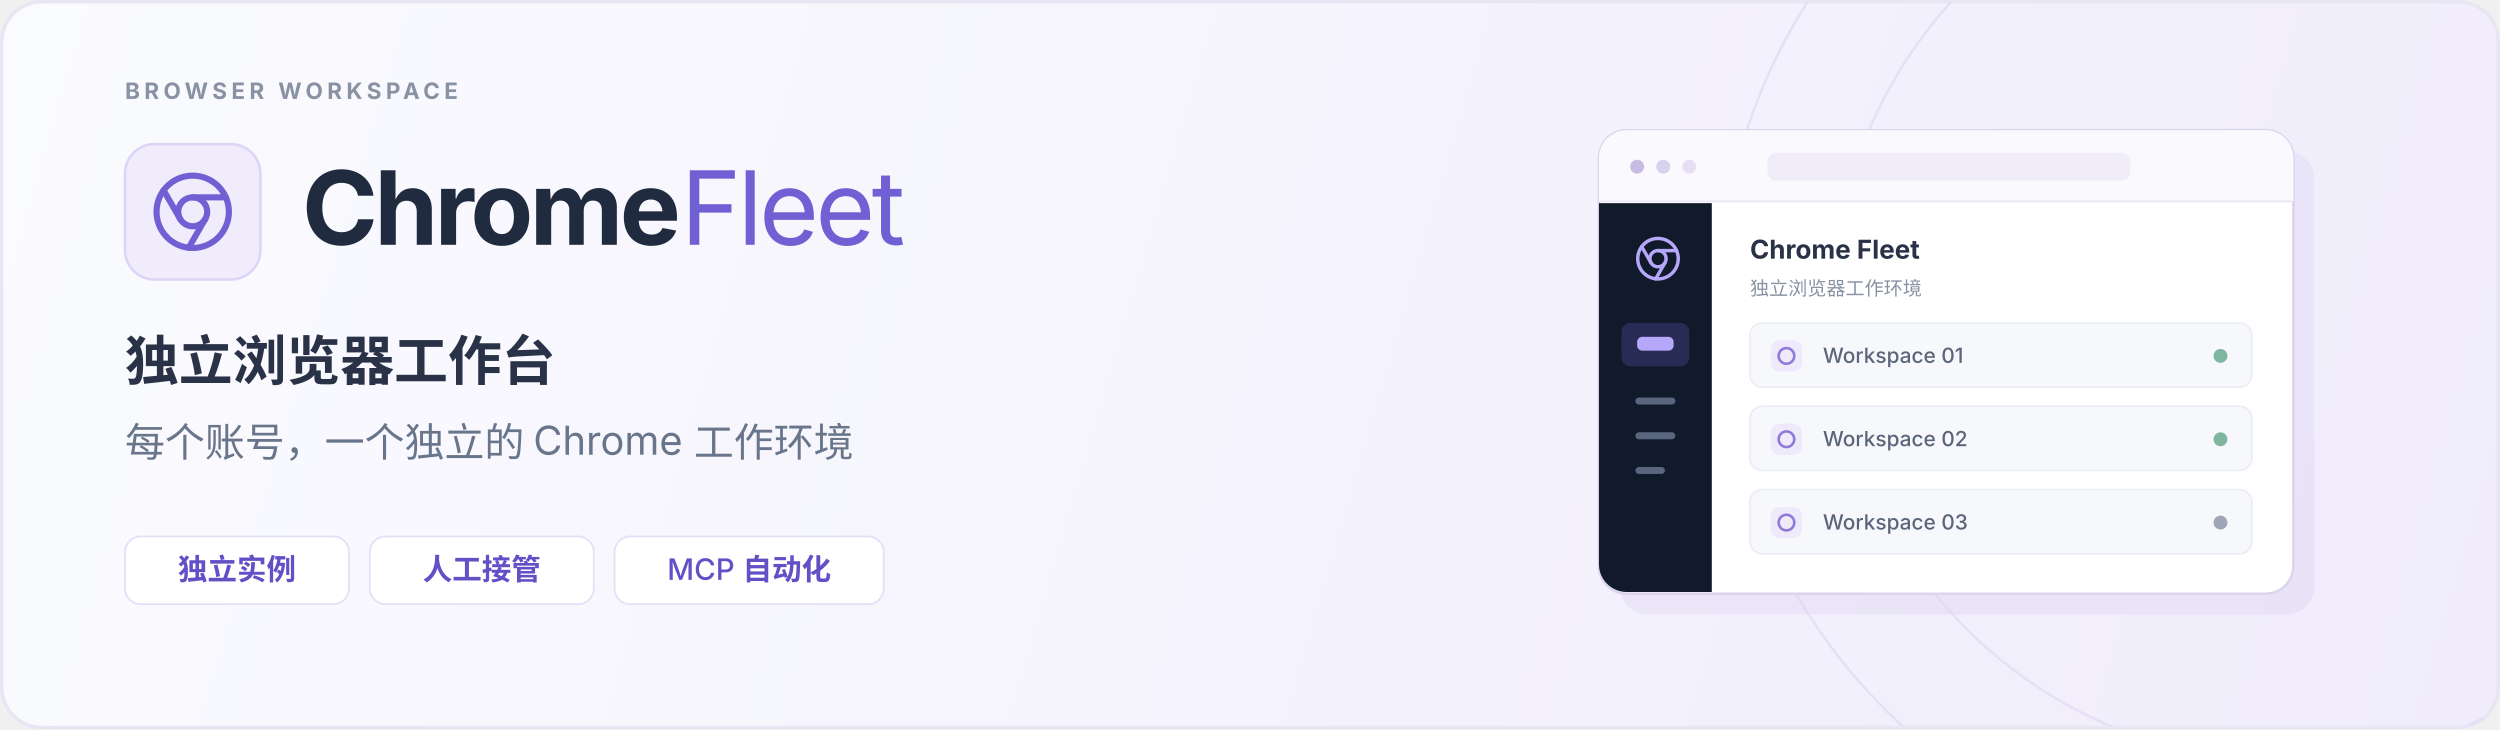
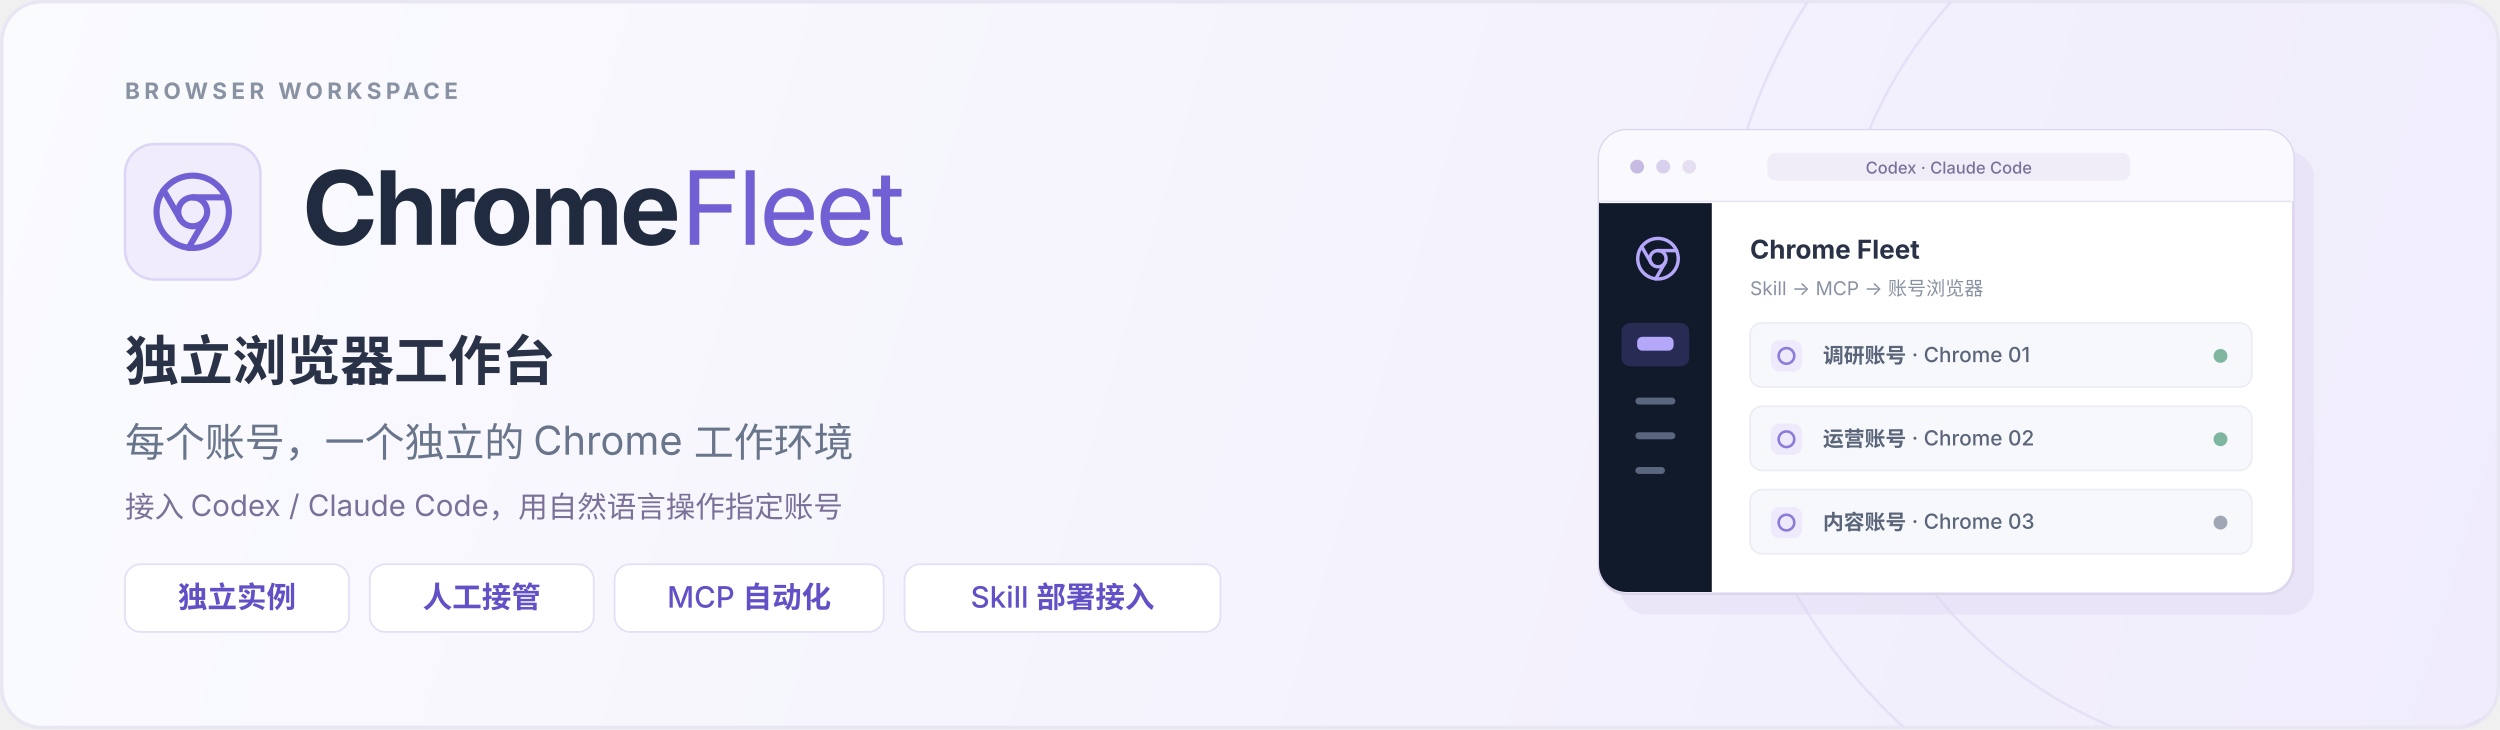
<svg xmlns="http://www.w3.org/2000/svg" width="1440" height="420" viewBox="0 0 1440 420" fill="none" role="img" aria-labelledby="title desc">
  <defs>
    <linearGradient id="background" x1="0" y1="0" x2="1440" y2="420" gradientUnits="userSpaceOnUse">
      <stop stop-color="#FAFBFE" />
      <stop offset="1" stop-color="#F0ECFC" />
    </linearGradient>
    <clipPath id="frame">
      <rect x="1" y="1" width="1438" height="418" rx="23" />
    </clipPath>
  </defs>
  <rect x="1" y="1" width="1438" height="418" rx="23" fill="url(#background)" stroke="#E9E6F3" stroke-width="2" />
  <g clip-path="url(#frame)">
    <circle cx="1318" cy="177" r="262" stroke="#E6E0F7" stroke-width="1.5" />
    <circle cx="1318" cy="177" r="328" stroke="#E6E0F7" stroke-width="1.5" />
  </g>
  <g font-family="Inter, -apple-system, BlinkMacSystemFont, 'Segoe UI', 'Noto Sans CJK SC', 'PingFang SC', 'Microsoft YaHei', sans-serif">
    <text x="72" y="57" fill="#8992A3" font-size="13" font-weight="650" letter-spacing="2.5">BROWSER WORKSPACE</text>
    <rect x="72" y="83" width="78" height="78" rx="17" fill="#F0ECFC" stroke="#DDD5F6" stroke-width="1.5" />
    <g transform="translate(86 97) scale(2.083333)" stroke="#7160D3" stroke-width="1.7" stroke-linecap="round" stroke-linejoin="round">
      <circle cx="12" cy="12" r="10" />
      <circle cx="12" cy="12" r="4" />
      <path d="M21.17 8H12M3.95 6.06 8.54 14M10.88 21.94 15.46 14" />
    </g>
    <text x="174" y="141" fill="#212B40" font-size="59" font-weight="700" letter-spacing="-2">Chrome<tspan fill="#7160D3" font-weight="400"> Fleet</tspan>
    </text>
    <text x="72" y="219" fill="#293246" font-size="31" font-weight="650">独立浏览器工作台</text>
    <text x="72" y="263" fill="#68758A" font-size="23">每个账号，一个独立的 Chrome 工作环境</text>
+     <text x="72" y="298" fill="#7B7198" font-size="17">接入 Codex / Claude Code，用自然语言操作指定账号</text>
    <g font-size="17" font-weight="550" fill="#6250C6">
-       <rect x="72" y="309" width="129" height="39" rx="9" fill="#FFFFFF" stroke="#E4DEF6" />
-       <text x="136.5" y="334" text-anchor="middle">独立实例</text>
-       <rect x="213" y="309" width="129" height="39" rx="9" fill="#FFFFFF" stroke="#E4DEF6" />
-       <text x="277.5" y="334" text-anchor="middle">人工接管</text>
-       <rect x="354" y="309" width="155" height="39" rx="9" fill="#FFFFFF" stroke="#E4DEF6" />
-       <text x="431.5" y="334" text-anchor="middle">MCP 自动化</text>
+       <rect x="72" y="325" width="129" height="39" rx="9" fill="#FFFFFF" stroke="#E4DEF6" />
+       <text x="136.5" y="350" text-anchor="middle">独立实例</text>
+       <rect x="213" y="325" width="129" height="39" rx="9" fill="#FFFFFF" stroke="#E4DEF6" />
+       <text x="277.5" y="350" text-anchor="middle">人工接管</text>
+       <rect x="354" y="325" width="155" height="39" rx="9" fill="#FFFFFF" stroke="#E4DEF6" />
+       <text x="431.5" y="350" text-anchor="middle">MCP 自动化</text>
+       <rect x="521" y="325" width="182" height="39" rx="9" fill="#FFFFFF" stroke="#E4DEF6" />
+       <text x="612" y="350" text-anchor="middle">Skill 部署接入</text>
    </g>
    <rect x="933" y="87" width="400" height="267" rx="16" fill="#DCD5F0" fill-opacity="0.4" />
    <rect x="921" y="75" width="400" height="267" rx="16" fill="#FFFFFF" stroke="#DCD5ED" stroke-width="1.5" />
    <path d="M937 75H1305C1313.84 75 1321 82.16 1321 91V116H921V91C921 82.16 928.16 75 937 75Z" fill="#FAF9FE" />
    <path d="M922 116H1320" stroke="#E8E4F1" />
    <circle cx="943" cy="96" r="4" fill="#C6BCE3" />
    <circle cx="958" cy="96" r="4" fill="#D8D0EC" />
    <circle cx="973" cy="96" r="4" fill="#E5DFF1" />
    <rect x="1018" y="88" width="209" height="16" rx="5" fill="#F0ECF8" />
+     <text x="1122.5" y="100" text-anchor="middle" fill="#7B7198" font-size="9.5" font-weight="550">Codex · Claude Code</text>
    <path d="M937 117H986V341H937C928.16 341 921 333.84 921 325V117H937Z" fill="#111A2B" />
    <g transform="translate(941 135) scale(1.166667)" stroke="#B5A7FA" stroke-width="1.7" stroke-linecap="round" stroke-linejoin="round">
      <circle cx="12" cy="12" r="10" />
      <circle cx="12" cy="12" r="4" />
      <path d="M21.17 8H12M3.95 6.06 8.54 14M10.88 21.94 15.46 14" />
    </g>
    <rect x="934" y="186" width="39" height="25" rx="5" fill="#7160D3" fill-opacity="0.24" />
    <rect x="943" y="194" width="21" height="8" rx="3" fill="#B5A7FA" />
    <path d="M944 231H963M944 251H963M944 271H957" stroke="#59667D" stroke-width="4" stroke-linecap="round" />
    <text x="1008" y="149" fill="#293246" font-size="15" font-weight="650">Chrome Fleet</text>
-     <text x="1008" y="170" fill="#8992A3" font-size="11">独立浏览器工作环境</text>
+     <text x="1008" y="170" fill="#8992A3" font-size="11">Skill → MCP → 账号浏览器</text>
    <g>
      <rect x="1008" y="186" width="289" height="37" rx="7" fill="#F7F8FC" stroke="#EBEDF4" />
      <rect x="1020" y="196" width="18" height="18" rx="5" fill="#EEE9FB" />
      <circle cx="1029" cy="205" r="4.5" stroke="#8D7BD9" stroke-width="1.5" />
-       <text x="1050" y="209" fill="#5A657A" font-size="12" font-weight="550">Workspace 01</text>
+       <text x="1050" y="209" fill="#5A657A" font-size="12" font-weight="550">调研账号 · Chrome 01</text>
      <circle cx="1279" cy="205" r="4" fill="#7FB69F" />
      <rect x="1008" y="234" width="289" height="37" rx="7" fill="#F7F8FC" stroke="#EBEDF4" />
      <rect x="1020" y="244" width="18" height="18" rx="5" fill="#EEE9FB" />
      <circle cx="1029" cy="253" r="4.5" stroke="#8D7BD9" stroke-width="1.5" />
-       <text x="1050" y="257" fill="#5A657A" font-size="12" font-weight="550">Workspace 02</text>
+       <text x="1050" y="257" fill="#5A657A" font-size="12" font-weight="550">运营账号 · Chrome 02</text>
      <circle cx="1279" cy="253" r="4" fill="#7FB69F" />
      <rect x="1008" y="282" width="289" height="37" rx="7" fill="#F7F8FC" stroke="#EBEDF4" />
      <rect x="1020" y="292" width="18" height="18" rx="5" fill="#EEE9FB" />
      <circle cx="1029" cy="301" r="4.5" stroke="#8D7BD9" stroke-width="1.5" />
-       <text x="1050" y="305" fill="#5A657A" font-size="12" font-weight="550">Workspace 03</text>
+       <text x="1050" y="305" fill="#5A657A" font-size="12" font-weight="550">内容账号 · Chrome 03</text>
      <circle cx="1279" cy="301" r="4" fill="#A0A6B6" />
    </g>
  </g>
</svg>
